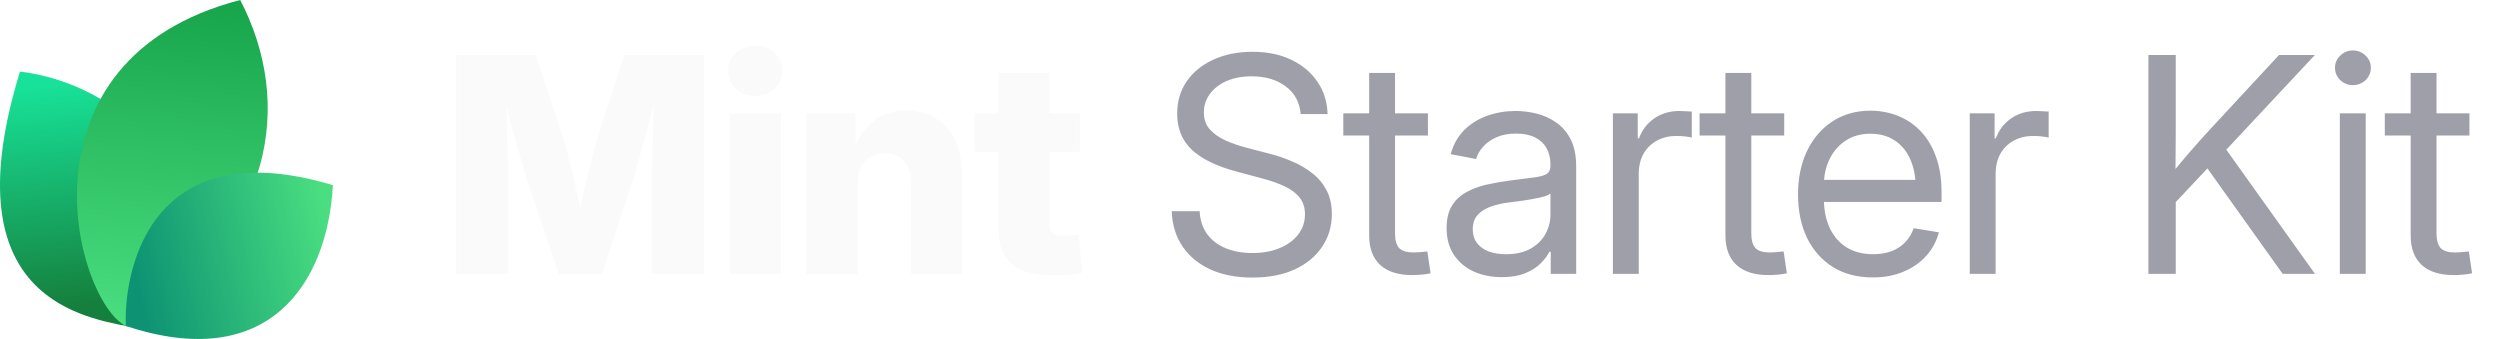
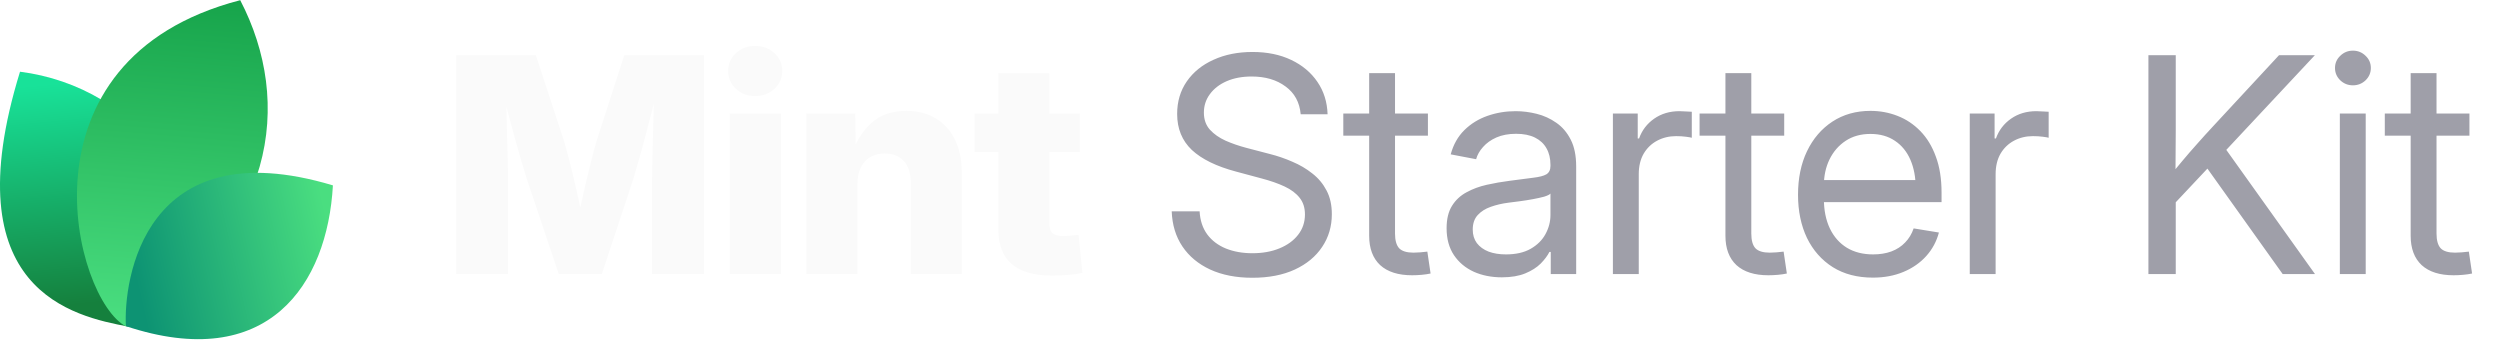
- <svg xmlns="http://www.w3.org/2000/svg" width="177" height="24" viewBox="0 0 177 24" fill="none">
+ <svg xmlns="http://www.w3.org/2000/svg" width="221" height="30" viewBox="0 0 177 24" fill="none">
  <path d="M9.061 23.108C5.268 22.377 -3.391 20.627 1.417 5.064C9.634 6.099 16.973 14.064 9.061 23.108Z" fill="url(#paint0_linear_17557_2145)" />
  <path d="M8.919 23.094C5.276 21.222 0.784 4.209 17.007 0C20.757 7.193 19.621 16.545 8.919 23.094Z" fill="url(#paint1_linear_17557_2145)" />
  <path d="M8.914 23.079C8.735 19.882 10.159 9.085 23.57 13.111C23.181 20.123 18.984 26.418 8.914 23.079Z" fill="url(#paint2_linear_17557_2145)" />
  <path d="M32.301 19.392V3.894H37.938L39.925 9.948C40.036 10.315 40.164 10.787 40.31 11.362C40.462 11.938 40.611 12.552 40.757 13.204C40.91 13.855 41.048 14.483 41.173 15.086C41.305 15.682 41.412 16.192 41.495 16.615H40.695C40.771 16.192 40.871 15.682 40.996 15.086C41.128 14.49 41.267 13.866 41.412 13.214C41.565 12.562 41.714 11.948 41.86 11.373C42.005 10.79 42.133 10.315 42.244 9.948L44.2 3.894H49.848V19.392H46.166V12.704C46.166 12.357 46.173 11.917 46.187 11.383C46.2 10.849 46.214 10.27 46.228 9.646C46.249 9.022 46.266 8.391 46.28 7.753C46.301 7.115 46.311 6.519 46.311 5.964H46.623C46.485 6.561 46.332 7.181 46.166 7.826C45.999 8.471 45.833 9.102 45.666 9.719C45.507 10.336 45.351 10.901 45.198 11.414C45.053 11.928 44.928 12.357 44.824 12.704L42.608 19.392H39.561L37.314 12.704C37.203 12.357 37.072 11.928 36.919 11.414C36.773 10.901 36.614 10.34 36.441 9.729C36.274 9.112 36.104 8.481 35.931 7.836C35.764 7.192 35.608 6.567 35.463 5.964H35.827C35.834 6.512 35.844 7.105 35.858 7.743C35.872 8.374 35.886 9.005 35.9 9.636C35.92 10.26 35.938 10.839 35.952 11.373C35.965 11.907 35.972 12.351 35.972 12.704V19.392H32.301ZM51.668 19.392V8.024H55.288V19.392H51.668ZM53.468 6.786C52.927 6.786 52.473 6.616 52.105 6.276C51.738 5.93 51.554 5.507 51.554 5.007C51.554 4.508 51.738 4.088 52.105 3.749C52.473 3.409 52.927 3.239 53.468 3.239C54.009 3.239 54.463 3.409 54.83 3.749C55.198 4.082 55.382 4.501 55.382 5.007C55.382 5.507 55.198 5.93 54.83 6.276C54.463 6.616 54.009 6.786 53.468 6.786ZM60.708 13.027V19.392H57.088V8.024H60.551L60.593 10.967H60.281C60.593 10.024 61.061 9.268 61.685 8.7C62.309 8.124 63.138 7.836 64.171 7.836C64.975 7.836 65.672 8.017 66.262 8.377C66.851 8.731 67.302 9.234 67.614 9.885C67.933 10.537 68.092 11.307 68.092 12.194V19.392H64.483V12.912C64.483 12.26 64.32 11.754 63.994 11.394C63.675 11.033 63.221 10.853 62.632 10.853C62.25 10.853 61.914 10.936 61.623 11.102C61.332 11.269 61.106 11.515 60.947 11.841C60.787 12.16 60.708 12.555 60.708 13.027ZM76.456 8.024V10.749H69.008V8.024H76.456ZM70.683 5.163H74.292V15.783C74.292 16.102 74.361 16.334 74.5 16.48C74.646 16.625 74.899 16.698 75.259 16.698C75.405 16.698 75.596 16.688 75.831 16.667C76.074 16.646 76.251 16.629 76.362 16.615L76.632 19.309C76.313 19.378 75.963 19.427 75.582 19.455C75.207 19.482 74.836 19.496 74.469 19.496C73.2 19.496 72.25 19.222 71.619 18.674C70.995 18.127 70.683 17.308 70.683 16.22V5.163Z" fill="#FAFAFA" />
  <path d="M88.667 19.652C87.523 19.652 86.528 19.458 85.682 19.07C84.843 18.681 84.188 18.137 83.716 17.437C83.245 16.736 82.992 15.908 82.957 14.951H84.933C84.968 15.596 85.148 16.14 85.474 16.584C85.8 17.021 86.24 17.354 86.795 17.582C87.35 17.804 87.974 17.915 88.667 17.915C89.388 17.915 90.026 17.801 90.581 17.572C91.143 17.343 91.583 17.024 91.902 16.615C92.228 16.199 92.391 15.717 92.391 15.169C92.391 14.698 92.266 14.306 92.017 13.994C91.767 13.675 91.413 13.408 90.956 13.193C90.498 12.978 89.954 12.787 89.323 12.621L87.502 12.132C86.123 11.765 85.082 11.255 84.382 10.603C83.689 9.944 83.342 9.095 83.342 8.055C83.342 7.174 83.571 6.404 84.028 5.746C84.486 5.087 85.117 4.577 85.921 4.217C86.726 3.849 87.645 3.666 88.678 3.666C89.718 3.666 90.63 3.853 91.413 4.227C92.204 4.602 92.824 5.122 93.275 5.787C93.726 6.446 93.965 7.209 93.993 8.076H92.089C92.013 7.23 91.656 6.574 91.018 6.11C90.387 5.638 89.586 5.403 88.615 5.403C87.95 5.403 87.36 5.513 86.847 5.735C86.341 5.957 85.946 6.262 85.661 6.651C85.377 7.032 85.235 7.469 85.235 7.961C85.235 8.447 85.377 8.849 85.661 9.168C85.946 9.48 86.317 9.74 86.774 9.948C87.232 10.149 87.724 10.319 88.251 10.457L89.884 10.884C90.439 11.023 90.977 11.206 91.496 11.435C92.023 11.657 92.495 11.934 92.911 12.267C93.334 12.593 93.67 12.995 93.92 13.474C94.17 13.945 94.294 14.504 94.294 15.149C94.294 16.015 94.066 16.788 93.608 17.468C93.157 18.148 92.512 18.681 91.673 19.07C90.834 19.458 89.832 19.652 88.667 19.652ZM101.097 8.024V9.594H95.106V8.024H101.097ZM96.937 5.163H98.767V16.521C98.767 17 98.865 17.347 99.059 17.562C99.26 17.77 99.6 17.874 100.078 17.874C100.21 17.874 100.366 17.867 100.546 17.853C100.733 17.832 100.903 17.815 101.056 17.801L101.285 19.351C101.097 19.392 100.886 19.423 100.65 19.444C100.414 19.465 100.189 19.475 99.974 19.475C98.996 19.475 98.244 19.236 97.717 18.758C97.197 18.272 96.937 17.579 96.937 16.677V5.163ZM106.33 19.621C105.595 19.621 104.932 19.489 104.343 19.226C103.754 18.955 103.285 18.564 102.939 18.05C102.592 17.53 102.419 16.896 102.419 16.147C102.419 15.495 102.547 14.965 102.804 14.556C103.06 14.146 103.403 13.828 103.833 13.599C104.263 13.363 104.742 13.186 105.269 13.068C105.796 12.95 106.333 12.857 106.881 12.787C107.574 12.69 108.132 12.617 108.555 12.569C108.978 12.52 109.287 12.441 109.481 12.33C109.675 12.212 109.772 12.014 109.772 11.737V11.654C109.772 11.203 109.679 10.815 109.492 10.489C109.311 10.163 109.041 9.91 108.68 9.729C108.32 9.549 107.872 9.459 107.338 9.459C106.805 9.459 106.34 9.546 105.945 9.719C105.556 9.892 105.241 10.118 104.998 10.395C104.755 10.665 104.593 10.953 104.509 11.258L102.71 10.915C102.897 10.222 103.22 9.65 103.677 9.199C104.135 8.748 104.679 8.412 105.31 8.19C105.941 7.968 106.607 7.857 107.307 7.857C107.8 7.857 108.295 7.92 108.795 8.044C109.301 8.169 109.765 8.381 110.188 8.679C110.611 8.97 110.951 9.369 111.208 9.875C111.464 10.374 111.593 11.005 111.593 11.768V19.392H109.793V17.822H109.7C109.568 18.085 109.363 18.359 109.086 18.643C108.809 18.921 108.444 19.153 107.994 19.34C107.543 19.527 106.988 19.621 106.33 19.621ZM106.621 17.998C107.321 17.998 107.904 17.867 108.368 17.603C108.84 17.333 109.19 16.986 109.419 16.563C109.654 16.133 109.772 15.682 109.772 15.211V13.692C109.703 13.769 109.554 13.841 109.325 13.911C109.096 13.973 108.829 14.032 108.524 14.088C108.226 14.143 107.921 14.192 107.609 14.233C107.304 14.275 107.033 14.309 106.798 14.337C106.354 14.393 105.938 14.49 105.549 14.628C105.168 14.76 104.86 14.954 104.624 15.211C104.388 15.467 104.27 15.811 104.27 16.241C104.27 16.615 104.367 16.934 104.561 17.198C104.762 17.461 105.04 17.662 105.393 17.801C105.747 17.933 106.156 17.998 106.621 17.998ZM114.193 19.392V8.024H115.951V9.792H116.045C116.253 9.209 116.61 8.741 117.116 8.388C117.622 8.034 118.219 7.857 118.905 7.857C119.058 7.857 119.217 7.864 119.384 7.878C119.55 7.885 119.682 7.892 119.779 7.899V9.74C119.716 9.719 119.578 9.695 119.363 9.667C119.155 9.639 118.922 9.625 118.666 9.625C118.174 9.625 117.726 9.733 117.324 9.948C116.922 10.163 116.603 10.471 116.367 10.874C116.138 11.276 116.024 11.758 116.024 12.319V19.392H114.193ZM126.322 8.024V9.594H120.33V8.024H126.322ZM122.161 5.163H123.992V16.521C123.992 17 124.089 17.347 124.283 17.562C124.484 17.77 124.824 17.874 125.302 17.874C125.434 17.874 125.59 17.867 125.77 17.853C125.958 17.832 126.127 17.815 126.28 17.801L126.509 19.351C126.322 19.392 126.11 19.423 125.874 19.444C125.639 19.465 125.413 19.475 125.198 19.475C124.221 19.475 123.468 19.236 122.941 18.758C122.421 18.272 122.161 17.579 122.161 16.677V5.163ZM132.604 19.642C131.502 19.642 130.555 19.396 129.765 18.903C128.974 18.404 128.364 17.714 127.934 16.834C127.511 15.946 127.3 14.927 127.3 13.775C127.3 12.611 127.511 11.584 127.934 10.697C128.364 9.802 128.964 9.102 129.734 8.596C130.51 8.089 131.408 7.836 132.428 7.836C133.1 7.836 133.738 7.954 134.341 8.19C134.952 8.426 135.489 8.783 135.954 9.261C136.425 9.74 136.793 10.343 137.056 11.071C137.327 11.792 137.462 12.645 137.462 13.63V14.296H128.433V12.735H136.463L135.631 13.297C135.631 12.541 135.506 11.876 135.257 11.3C135.007 10.725 134.643 10.277 134.165 9.958C133.686 9.632 133.107 9.469 132.428 9.469C131.748 9.469 131.162 9.632 130.67 9.958C130.177 10.284 129.796 10.725 129.526 11.279C129.262 11.827 129.13 12.441 129.13 13.12V14.046C129.13 14.864 129.273 15.572 129.557 16.168C129.841 16.757 130.243 17.211 130.763 17.53C131.283 17.842 131.901 17.998 132.615 17.998C133.093 17.998 133.523 17.929 133.905 17.79C134.293 17.645 134.619 17.433 134.882 17.156C135.153 16.879 135.354 16.546 135.486 16.157L137.275 16.449C137.108 17.08 136.81 17.634 136.38 18.113C135.95 18.591 135.413 18.966 134.768 19.236C134.123 19.507 133.402 19.642 132.604 19.642ZM139.459 19.392V8.024H141.217V9.792H141.311C141.519 9.209 141.876 8.741 142.382 8.388C142.888 8.034 143.485 7.857 144.171 7.857C144.324 7.857 144.483 7.864 144.649 7.878C144.816 7.885 144.948 7.892 145.045 7.899V9.74C144.982 9.719 144.844 9.695 144.629 9.667C144.421 9.639 144.188 9.625 143.932 9.625C143.439 9.625 142.992 9.733 142.59 9.948C142.188 10.163 141.869 10.471 141.633 10.874C141.404 11.276 141.29 11.758 141.29 12.319V19.392H139.459ZM153.429 14.961V12.715C153.783 12.257 154.136 11.82 154.49 11.404C154.844 10.981 155.204 10.565 155.572 10.156C155.939 9.74 156.314 9.327 156.695 8.918L161.355 3.894H163.893L157.277 10.967H157.184L153.429 14.961ZM152.108 19.392V3.894H154.043V9.241L154.022 12.559L154.043 13.505V19.392H152.108ZM161.615 19.392L155.967 11.477L157.173 9.969L163.903 19.392H161.615ZM165.661 19.392V8.024H167.492V19.392H165.661ZM166.587 6.027C166.24 6.027 165.942 5.909 165.692 5.673C165.443 5.43 165.318 5.139 165.318 4.799C165.318 4.459 165.443 4.172 165.692 3.936C165.942 3.693 166.24 3.572 166.587 3.572C166.934 3.572 167.232 3.693 167.482 3.936C167.731 4.172 167.856 4.459 167.856 4.799C167.856 5.139 167.731 5.43 167.482 5.673C167.232 5.909 166.934 6.027 166.587 6.027ZM174.836 8.024V9.594H168.844V8.024H174.836ZM170.675 5.163H172.506V16.521C172.506 17 172.603 17.347 172.797 17.562C172.998 17.77 173.338 17.874 173.816 17.874C173.948 17.874 174.104 17.867 174.284 17.853C174.472 17.832 174.641 17.815 174.794 17.801L175.023 19.351C174.836 19.392 174.624 19.423 174.388 19.444C174.153 19.465 173.927 19.475 173.712 19.475C172.735 19.475 171.982 19.236 171.455 18.758C170.935 18.272 170.675 17.579 170.675 16.677V5.163Z" fill="#9F9FA9" />
  <defs>
    <linearGradient id="paint0_linear_17557_2145" x1="3.776" y1="5.916" x2="5.232" y2="21.559" gradientUnits="userSpaceOnUse">
      <stop stop-color="#18E299" />
      <stop offset="1" stop-color="#15803D" />
    </linearGradient>
    <linearGradient id="paint1_linear_17557_2145" x1="12.171" y1="-0.718" x2="10.19" y2="22.983" gradientUnits="userSpaceOnUse">
      <stop stop-color="#16A34A" />
      <stop offset="1" stop-color="#4ADE80" />
    </linearGradient>
    <linearGradient id="paint2_linear_17557_2145" x1="23.133" y1="15.353" x2="9.338" y2="18.52" gradientUnits="userSpaceOnUse">
      <stop stop-color="#4ADE80" />
      <stop offset="1" stop-color="#0D9373" />
    </linearGradient>
  </defs>
</svg>
